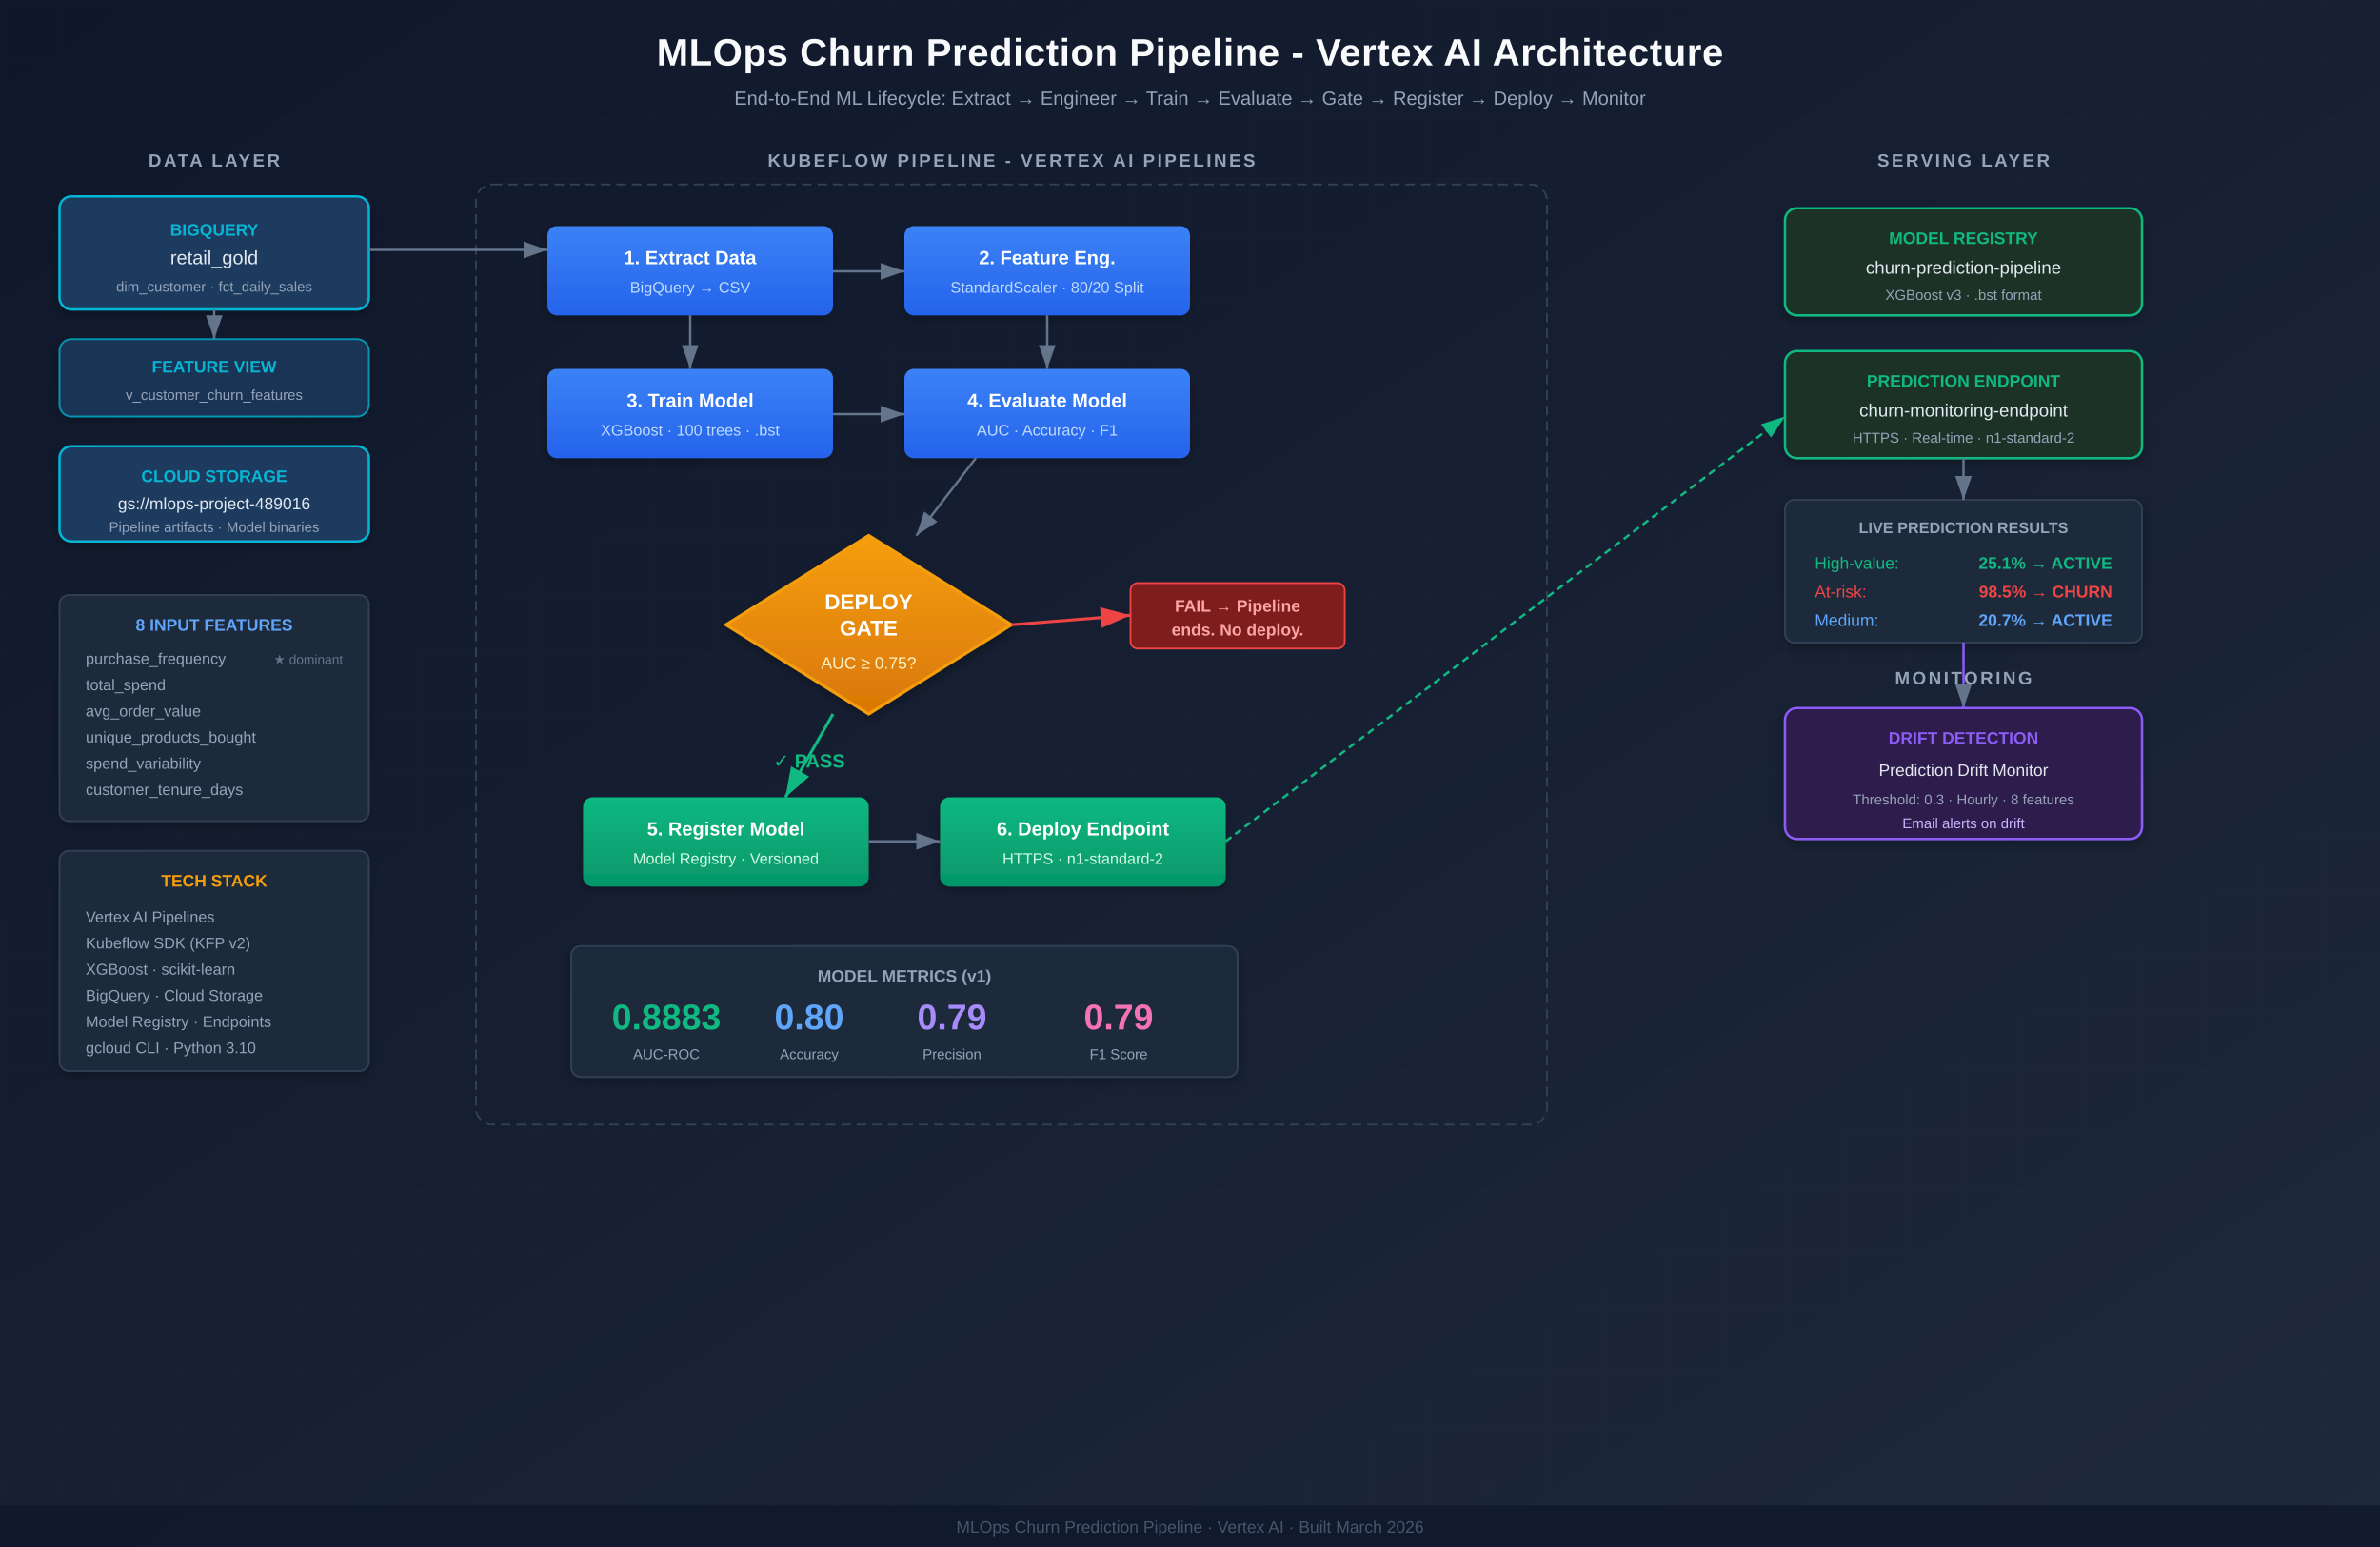
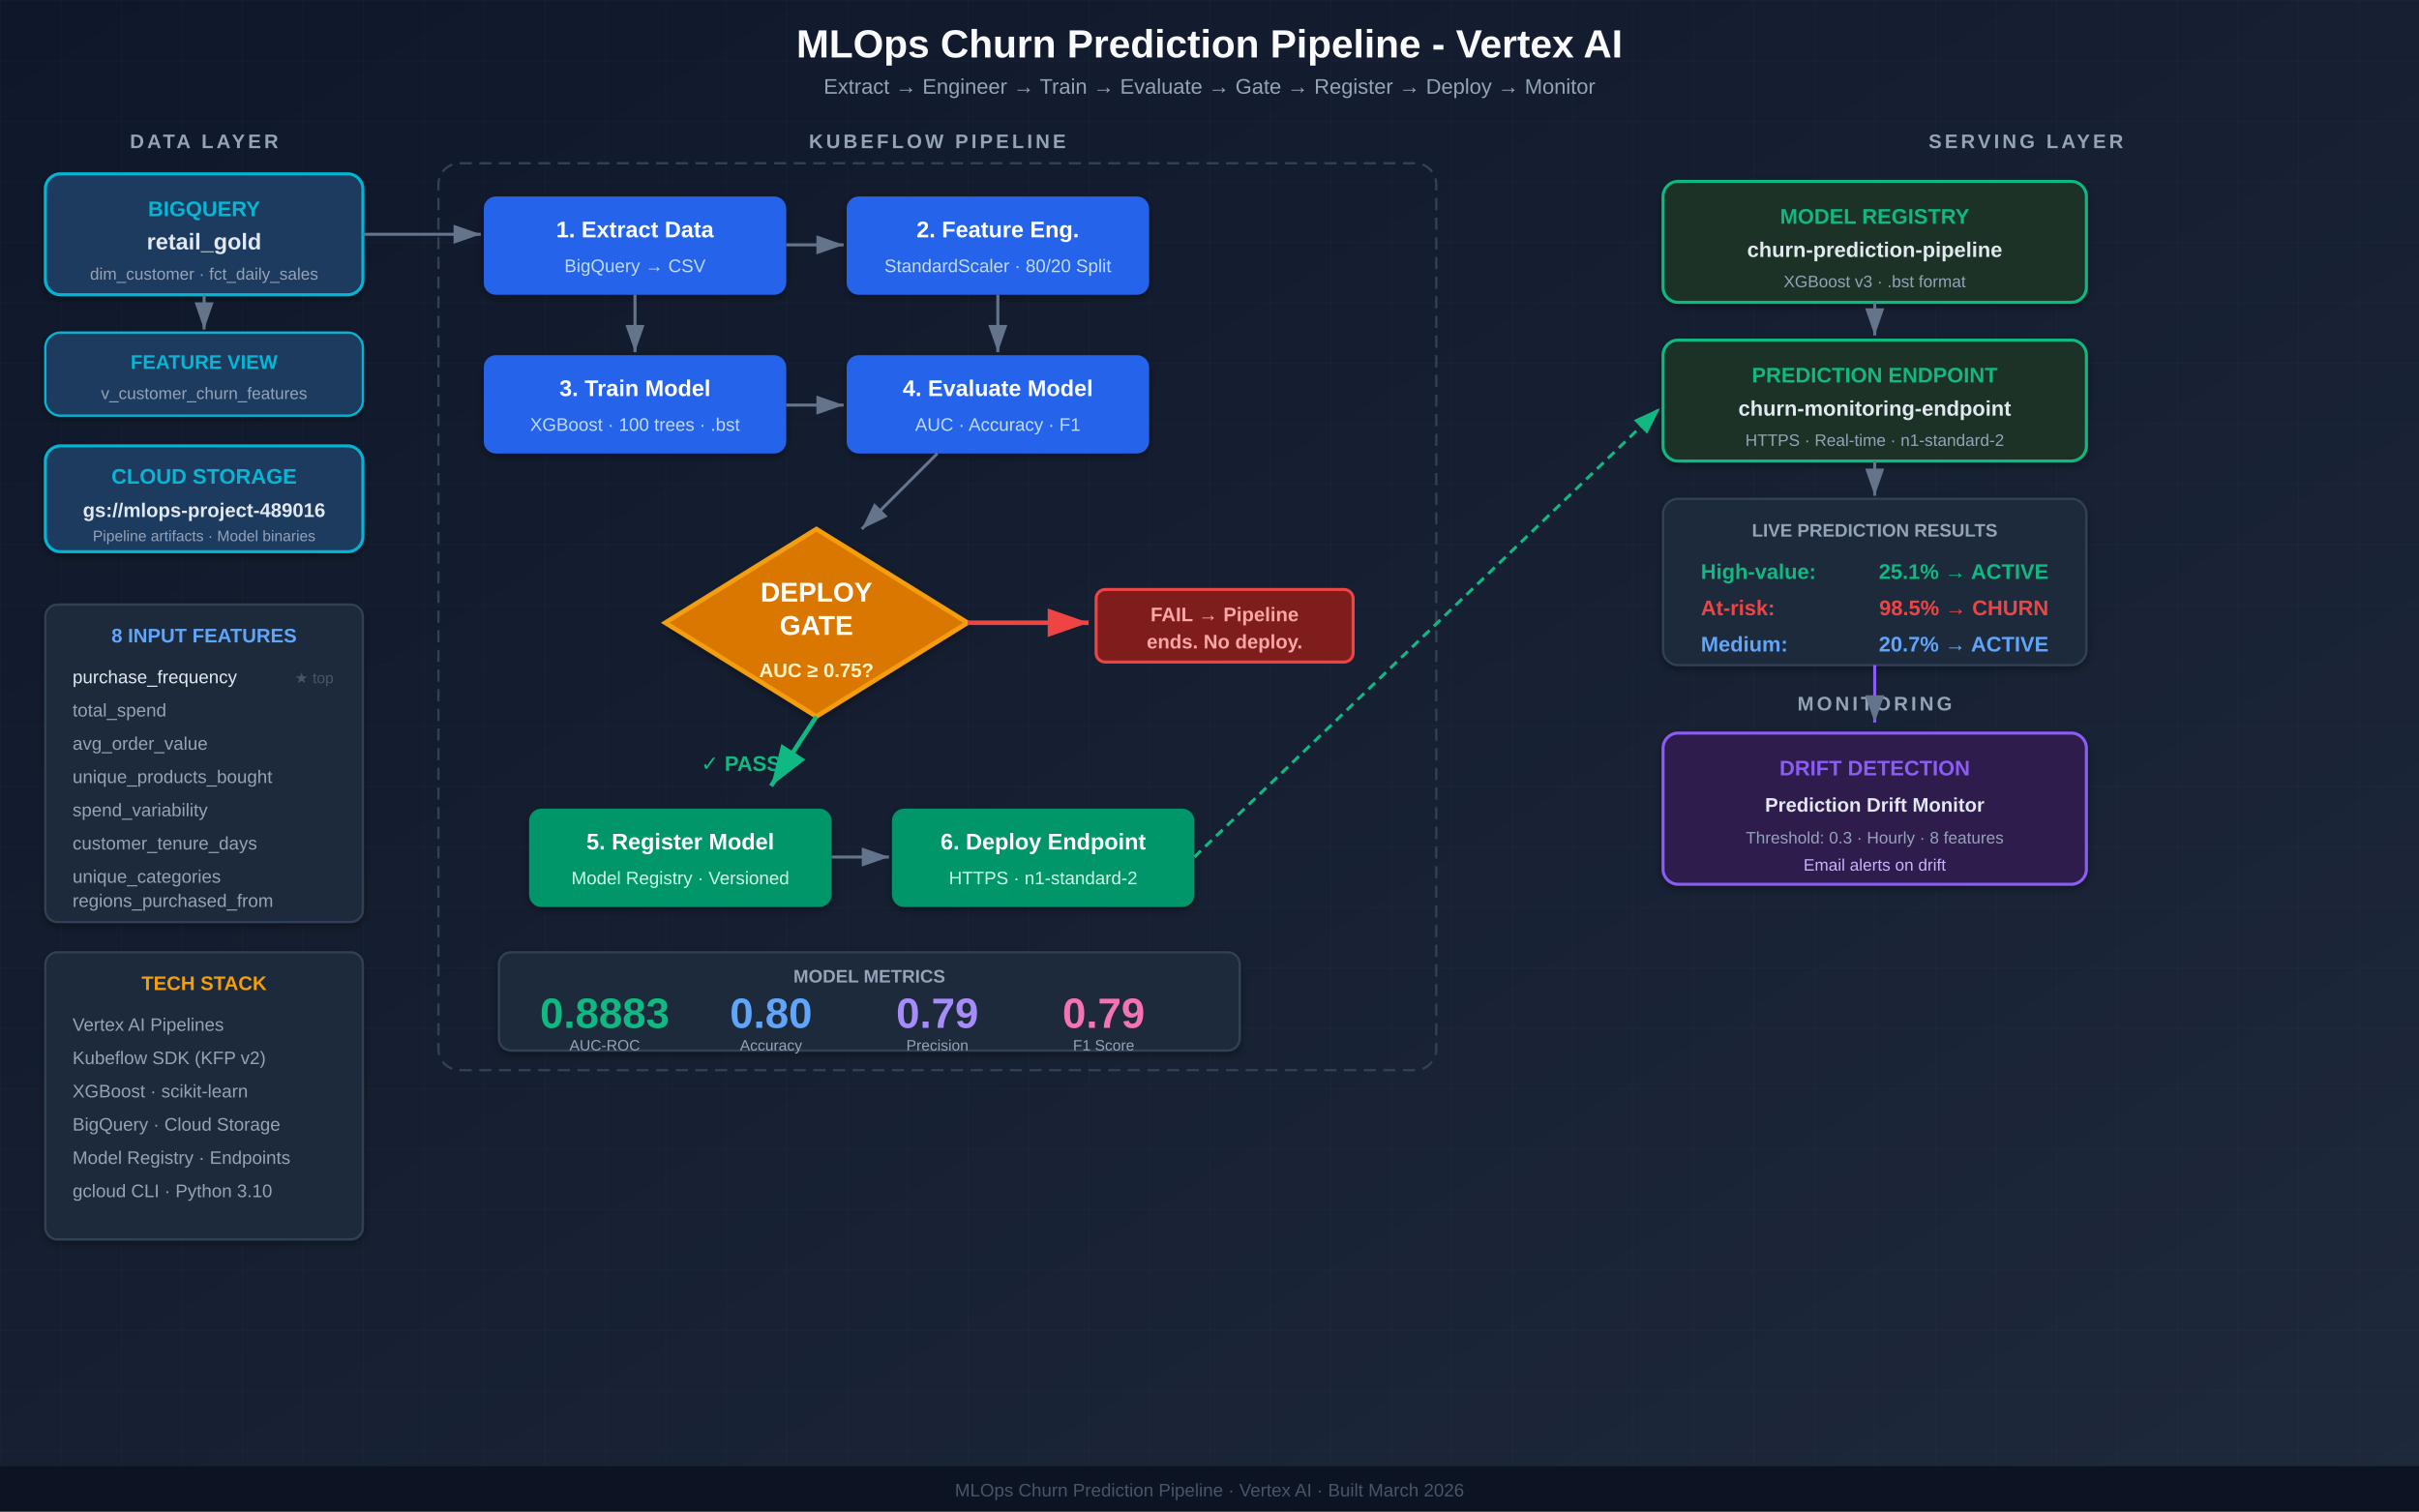
- <svg xmlns="http://www.w3.org/2000/svg" viewBox="0 0 2000 1300" font-family="'Segoe UI', 'Helvetica Neue', Arial, sans-serif">
+ <svg xmlns="http://www.w3.org/2000/svg" width="1600" height="1000" viewBox="0 0 1600 1000" font-family="'Segoe UI', 'Helvetica Neue', Arial, sans-serif">
  <defs>
-     <linearGradient id="bgGrad" x1="0%" y1="0%" x2="100%" y2="100%">
+     <linearGradient id="bg" x1="0%" y1="0%" x2="100%" y2="100%">
      <stop offset="0%" style="stop-color:#0f172a" />
      <stop offset="100%" style="stop-color:#1e293b" />
    </linearGradient>
-     <linearGradient id="pipeGrad" x1="0%" y1="0%" x2="0%" y2="100%">
-       <stop offset="0%" style="stop-color:#3b82f6" />
-       <stop offset="100%" style="stop-color:#2563eb" />
-     </linearGradient>
-     <linearGradient id="gateGrad" x1="0%" y1="0%" x2="0%" y2="100%">
-       <stop offset="0%" style="stop-color:#f59e0b" />
-       <stop offset="100%" style="stop-color:#d97706" />
-     </linearGradient>
-     <linearGradient id="deployGrad" x1="0%" y1="0%" x2="0%" y2="100%">
-       <stop offset="0%" style="stop-color:#10b981" />
-       <stop offset="100%" style="stop-color:#059669" />
-     </linearGradient>
-     <filter id="shadow" x="-5%" y="-5%" width="115%" height="115%">
-       <feDropShadow dx="0" dy="3" stdDeviation="5" flood-color="#000" flood-opacity="0.3" />
+     <filter id="s">
+       <feDropShadow dx="0" dy="2" stdDeviation="3" flood-color="#000" flood-opacity="0.4" />
    </filter>
-     <marker id="arrow" viewBox="0 0 10 7" refX="10" refY="3.5" markerWidth="10" markerHeight="8" orient="auto-start-reverse">
-       <polygon points="0 0, 10 3.5, 0 7" fill="#64748b" />
+     <marker id="a" viewBox="0 0 10 7" refX="10" refY="3.5" markerWidth="9" markerHeight="7" orient="auto">
+       <polygon points="0 0,10 3.5,0 7" fill="#64748b" />
    </marker>
-     <marker id="arrowGreen" viewBox="0 0 10 7" refX="10" refY="3.5" markerWidth="10" markerHeight="8" orient="auto-start-reverse">
-       <polygon points="0 0, 10 3.5, 0 7" fill="#10b981" />
+     <marker id="ag" viewBox="0 0 10 7" refX="10" refY="3.5" markerWidth="9" markerHeight="7" orient="auto">
+       <polygon points="0 0,10 3.5,0 7" fill="#10b981" />
    </marker>
-     <marker id="arrowRed" viewBox="0 0 10 7" refX="10" refY="3.5" markerWidth="10" markerHeight="8" orient="auto-start-reverse">
-       <polygon points="0 0, 10 3.5, 0 7" fill="#ef4444" />
+     <marker id="ar" viewBox="0 0 10 7" refX="10" refY="3.5" markerWidth="9" markerHeight="7" orient="auto">
+       <polygon points="0 0,10 3.5,0 7" fill="#ef4444" />
    </marker>
  </defs>
-   <rect width="2000" height="1300" fill="url(#bgGrad)" />
-   <g opacity="0.03">
-     <pattern id="grid" width="50" height="50" patternUnits="userSpaceOnUse">
-       <path d="M 50 0 L 0 0 0 50" fill="none" stroke="white" stroke-width="0.5" />
+   <rect width="1600" height="1000" fill="url(#bg)" />
+   <g opacity="0.04">
+     <pattern id="g" width="40" height="40" patternUnits="userSpaceOnUse">
+       <path d="M40 0L0 0 0 40" fill="none" stroke="#fff" stroke-width=".5" />
    </pattern>
-     <rect width="2000" height="1300" fill="url(#grid)" />
+     <rect width="1600" height="1000" fill="url(#g)" />
  </g>
-   <text x="1000" y="55" text-anchor="middle" fill="#f8fafc" font-size="32" font-weight="700" letter-spacing="0.5">MLOps Churn Prediction Pipeline - Vertex AI Architecture</text>
-   <text x="1000" y="88" text-anchor="middle" fill="#94a3b8" font-size="16">End-to-End ML Lifecycle: Extract → Engineer → Train → Evaluate → Gate → Register → Deploy → Monitor</text>
-   <text x="180" y="140" text-anchor="middle" fill="#94a3b8" font-size="15" font-weight="600" letter-spacing="2">DATA LAYER</text>
-   <rect x="50" y="165" width="260" height="95" rx="10" fill="#1e3a5f" stroke="#06b6d4" stroke-width="2" filter="url(#shadow)" />
-   <text x="180" y="198" text-anchor="middle" fill="#06b6d4" font-size="14" font-weight="600">BIGQUERY</text>
-   <text x="180" y="222" text-anchor="middle" fill="#e2e8f0" font-size="16" font-weight="500">retail_gold</text>
-   <text x="180" y="245" text-anchor="middle" fill="#94a3b8" font-size="12">dim_customer  ·  fct_daily_sales</text>
-   <rect x="50" y="285" width="260" height="65" rx="10" fill="#1e3a5f" stroke="#06b6d4" stroke-width="1.5" opacity="0.8" filter="url(#shadow)" />
-   <text x="180" y="313" text-anchor="middle" fill="#06b6d4" font-size="14" font-weight="600">FEATURE VIEW</text>
-   <text x="180" y="336" text-anchor="middle" fill="#94a3b8" font-size="12">v_customer_churn_features</text>
-   <rect x="50" y="375" width="260" height="80" rx="10" fill="#1e3a5f" stroke="#06b6d4" stroke-width="2" filter="url(#shadow)" />
-   <text x="180" y="405" text-anchor="middle" fill="#06b6d4" font-size="14" font-weight="600">CLOUD STORAGE</text>
-   <text x="180" y="428" text-anchor="middle" fill="#e2e8f0" font-size="14" font-weight="500">gs://mlops-project-489016</text>
-   <text x="180" y="447" text-anchor="middle" fill="#94a3b8" font-size="12">Pipeline artifacts  ·  Model binaries</text>
-   <line x1="180" y1="260" x2="180" y2="285" stroke="#64748b" stroke-width="2" marker-end="url(#arrow)" />
-   <text x="850" y="140" text-anchor="middle" fill="#94a3b8" font-size="15" font-weight="600" letter-spacing="2">KUBEFLOW PIPELINE - VERTEX AI PIPELINES</text>
-   <rect x="400" y="155" width="900" height="790" rx="14" fill="none" stroke="#334155" stroke-width="1.5" stroke-dasharray="8,5" />
-   <rect x="460" y="190" width="240" height="75" rx="8" fill="url(#pipeGrad)" filter="url(#shadow)" />
-   <text x="580" y="222" text-anchor="middle" fill="#fff" font-size="16" font-weight="600">1. Extract Data</text>
-   <text x="580" y="246" text-anchor="middle" fill="#bfdbfe" font-size="13">BigQuery → CSV</text>
-   <rect x="760" y="190" width="240" height="75" rx="8" fill="url(#pipeGrad)" filter="url(#shadow)" />
-   <text x="880" y="222" text-anchor="middle" fill="#fff" font-size="16" font-weight="600">2. Feature Eng.</text>
-   <text x="880" y="246" text-anchor="middle" fill="#bfdbfe" font-size="13">StandardScaler  ·  80/20 Split</text>
-   <rect x="460" y="310" width="240" height="75" rx="8" fill="url(#pipeGrad)" filter="url(#shadow)" />
-   <text x="580" y="342" text-anchor="middle" fill="#fff" font-size="16" font-weight="600">3. Train Model</text>
-   <text x="580" y="366" text-anchor="middle" fill="#bfdbfe" font-size="13">XGBoost  ·  100 trees  ·  .bst</text>
-   <rect x="760" y="310" width="240" height="75" rx="8" fill="url(#pipeGrad)" filter="url(#shadow)" />
-   <text x="880" y="342" text-anchor="middle" fill="#fff" font-size="16" font-weight="600">4. Evaluate Model</text>
-   <text x="880" y="366" text-anchor="middle" fill="#bfdbfe" font-size="13">AUC  ·  Accuracy  ·  F1</text>
-   <g transform="translate(610, 450)">
-     <polygon points="120,0 240,75 120,150 0,75" fill="url(#gateGrad)" stroke="#f59e0b" stroke-width="2.5" filter="url(#shadow)" />
-     <text x="120" y="62" text-anchor="middle" fill="#fff" font-size="18" font-weight="700">DEPLOY</text>
-     <text x="120" y="84" text-anchor="middle" fill="#fff" font-size="18" font-weight="700">GATE</text>
-     <text x="120" y="112" text-anchor="middle" fill="#fef3c7" font-size="14">AUC ≥ 0.75?</text>
+   <text x="800" y="38" text-anchor="middle" fill="#f8fafc" font-size="26" font-weight="700">MLOps Churn Prediction Pipeline - Vertex AI</text>
+   <text x="800" y="62" text-anchor="middle" fill="#94a3b8" font-size="14">Extract → Engineer → Train → Evaluate → Gate → Register → Deploy → Monitor</text>
+   <text x="135" y="98" text-anchor="middle" fill="#94a3b8" font-size="13" font-weight="700" letter-spacing="2">DATA LAYER</text>
+   <rect x="30" y="115" width="210" height="80" rx="10" fill="#1e3a5f" stroke="#06b6d4" stroke-width="2" filter="url(#s)" />
+   <text x="135" y="143" text-anchor="middle" fill="#06b6d4" font-size="14" font-weight="700">BIGQUERY</text>
+   <text x="135" y="165" text-anchor="middle" fill="#e2e8f0" font-size="15" font-weight="600">retail_gold</text>
+   <text x="135" y="185" text-anchor="middle" fill="#94a3b8" font-size="11">dim_customer · fct_daily_sales</text>
+   <line x1="135" y1="195" x2="135" y2="218" stroke="#64748b" stroke-width="2" marker-end="url(#a)" />
+   <rect x="30" y="220" width="210" height="55" rx="10" fill="#1e3a5f" stroke="#06b6d4" stroke-width="1.5" filter="url(#s)" />
+   <text x="135" y="244" text-anchor="middle" fill="#06b6d4" font-size="13" font-weight="700">FEATURE VIEW</text>
+   <text x="135" y="264" text-anchor="middle" fill="#94a3b8" font-size="11">v_customer_churn_features</text>
+   <rect x="30" y="295" width="210" height="70" rx="10" fill="#1e3a5f" stroke="#06b6d4" stroke-width="2" filter="url(#s)" />
+   <text x="135" y="320" text-anchor="middle" fill="#06b6d4" font-size="14" font-weight="700">CLOUD STORAGE</text>
+   <text x="135" y="342" text-anchor="middle" fill="#e2e8f0" font-size="13" font-weight="600">gs://mlops-project-489016</text>
+   <text x="135" y="358" text-anchor="middle" fill="#94a3b8" font-size="10">Pipeline artifacts · Model binaries</text>
+   <text x="620" y="98" text-anchor="middle" fill="#94a3b8" font-size="13" font-weight="700" letter-spacing="2">KUBEFLOW PIPELINE</text>
+   <rect x="290" y="108" width="660" height="600" rx="14" fill="none" stroke="#334155" stroke-width="1.5" stroke-dasharray="8,5" />
+   <rect x="320" y="130" width="200" height="65" rx="8" fill="#2563eb" filter="url(#s)" />
+   <text x="420" y="157" text-anchor="middle" fill="#fff" font-size="15" font-weight="700">1. Extract Data</text>
+   <text x="420" y="180" text-anchor="middle" fill="#bfdbfe" font-size="12">BigQuery → CSV</text>
+   <rect x="560" y="130" width="200" height="65" rx="8" fill="#2563eb" filter="url(#s)" />
+   <text x="660" y="157" text-anchor="middle" fill="#fff" font-size="15" font-weight="700">2. Feature Eng.</text>
+   <text x="660" y="180" text-anchor="middle" fill="#bfdbfe" font-size="12">StandardScaler · 80/20 Split</text>
+   <rect x="320" y="235" width="200" height="65" rx="8" fill="#2563eb" filter="url(#s)" />
+   <text x="420" y="262" text-anchor="middle" fill="#fff" font-size="15" font-weight="700">3. Train Model</text>
+   <text x="420" y="285" text-anchor="middle" fill="#bfdbfe" font-size="12">XGBoost · 100 trees · .bst</text>
+   <rect x="560" y="235" width="200" height="65" rx="8" fill="#2563eb" filter="url(#s)" />
+   <text x="660" y="262" text-anchor="middle" fill="#fff" font-size="15" font-weight="700">4. Evaluate Model</text>
+   <text x="660" y="285" text-anchor="middle" fill="#bfdbfe" font-size="12">AUC · Accuracy · F1</text>
+   <line x1="520" y1="162" x2="558" y2="162" stroke="#64748b" stroke-width="2" marker-end="url(#a)" />
+   <line x1="420" y1="195" x2="420" y2="233" stroke="#64748b" stroke-width="2" marker-end="url(#a)" />
+   <line x1="660" y1="195" x2="660" y2="233" stroke="#64748b" stroke-width="2" marker-end="url(#a)" />
+   <line x1="520" y1="268" x2="558" y2="268" stroke="#64748b" stroke-width="2" marker-end="url(#a)" />
+   <line x1="620" y1="300" x2="570" y2="350" stroke="#64748b" stroke-width="2" marker-end="url(#a)" />
+   <g transform="translate(440,350)">
+     <polygon points="100,0 200,62 100,124 0,62" fill="#d97706" stroke="#f59e0b" stroke-width="3" filter="url(#s)" />
+     <text x="100" y="48" text-anchor="middle" fill="#fff" font-size="18" font-weight="800">DEPLOY</text>
+     <text x="100" y="70" text-anchor="middle" fill="#fff" font-size="18" font-weight="800">GATE</text>
+     <text x="100" y="98" text-anchor="middle" fill="#fef3c7" font-size="13" font-weight="600">AUC ≥ 0.75?</text>
  </g>
-   <rect x="950" y="490" width="180" height="55" rx="6" fill="#7f1d1d" stroke="#ef4444" stroke-width="1.5" />
-   <text x="1040" y="514" text-anchor="middle" fill="#fca5a5" font-size="14" font-weight="600">FAIL → Pipeline</text>
-   <text x="1040" y="534" text-anchor="middle" fill="#fca5a5" font-size="14" font-weight="600">ends. No deploy.</text>
-   <text x="680" y="645" text-anchor="middle" fill="#10b981" font-size="16" font-weight="700">✓ PASS</text>
-   <rect x="490" y="670" width="240" height="75" rx="8" fill="url(#deployGrad)" filter="url(#shadow)" />
-   <text x="610" y="702" text-anchor="middle" fill="#fff" font-size="16" font-weight="600">5. Register Model</text>
-   <text x="610" y="726" text-anchor="middle" fill="#d1fae5" font-size="13">Model Registry  ·  Versioned</text>
-   <rect x="790" y="670" width="240" height="75" rx="8" fill="url(#deployGrad)" filter="url(#shadow)" />
-   <text x="910" y="702" text-anchor="middle" fill="#fff" font-size="16" font-weight="600">6. Deploy Endpoint</text>
-   <text x="910" y="726" text-anchor="middle" fill="#d1fae5" font-size="13">HTTPS  ·  n1-standard-2</text>
-   <rect x="480" y="795" width="560" height="110" rx="8" fill="#1e293b" stroke="#334155" stroke-width="1.5" filter="url(#shadow)" />
-   <text x="760" y="825" text-anchor="middle" fill="#94a3b8" font-size="14" font-weight="600">MODEL METRICS (v1)</text>
-   <text x="560" y="865" text-anchor="middle" fill="#10b981" font-size="30" font-weight="700">0.8883</text>
-   <text x="560" y="890" text-anchor="middle" fill="#94a3b8" font-size="12">AUC-ROC</text>
-   <text x="680" y="865" text-anchor="middle" fill="#60a5fa" font-size="30" font-weight="700">0.80</text>
-   <text x="680" y="890" text-anchor="middle" fill="#94a3b8" font-size="12">Accuracy</text>
-   <text x="800" y="865" text-anchor="middle" fill="#a78bfa" font-size="30" font-weight="700">0.79</text>
-   <text x="800" y="890" text-anchor="middle" fill="#94a3b8" font-size="12">Precision</text>
-   <text x="940" y="865" text-anchor="middle" fill="#f472b6" font-size="30" font-weight="700">0.79</text>
-   <text x="940" y="890" text-anchor="middle" fill="#94a3b8" font-size="12">F1 Score</text>
-   <text x="1650" y="140" text-anchor="middle" fill="#94a3b8" font-size="15" font-weight="600" letter-spacing="2">SERVING LAYER</text>
-   <rect x="1500" y="175" width="300" height="90" rx="10" fill="#1a3326" stroke="#10b981" stroke-width="2" filter="url(#shadow)" />
-   <text x="1650" y="205" text-anchor="middle" fill="#10b981" font-size="14" font-weight="600">MODEL REGISTRY</text>
-   <text x="1650" y="230" text-anchor="middle" fill="#e2e8f0" font-size="15" font-weight="500">churn-prediction-pipeline</text>
-   <text x="1650" y="252" text-anchor="middle" fill="#94a3b8" font-size="12">XGBoost v3  ·  .bst format</text>
-   <rect x="1500" y="295" width="300" height="90" rx="10" fill="#1a3326" stroke="#10b981" stroke-width="2" filter="url(#shadow)" />
-   <text x="1650" y="325" text-anchor="middle" fill="#10b981" font-size="14" font-weight="600">PREDICTION ENDPOINT</text>
-   <text x="1650" y="350" text-anchor="middle" fill="#e2e8f0" font-size="15" font-weight="500">churn-monitoring-endpoint</text>
-   <text x="1650" y="372" text-anchor="middle" fill="#94a3b8" font-size="12">HTTPS  ·  Real-time  ·  n1-standard-2</text>
-   <rect x="1500" y="420" width="300" height="120" rx="8" fill="#1e293b" stroke="#334155" stroke-width="1.5" filter="url(#shadow)" />
-   <text x="1650" y="448" text-anchor="middle" fill="#94a3b8" font-size="13" font-weight="600">LIVE PREDICTION RESULTS</text>
-   <text x="1525" y="478" fill="#10b981" font-size="14">High-value:</text>
-   <text x="1775" y="478" text-anchor="end" fill="#10b981" font-size="14" font-weight="600">25.1% → ACTIVE</text>
-   <text x="1525" y="502" fill="#ef4444" font-size="14">At-risk:</text>
-   <text x="1775" y="502" text-anchor="end" fill="#ef4444" font-size="14" font-weight="600">98.5% → CHURN</text>
-   <text x="1525" y="526" fill="#60a5fa" font-size="14">Medium:</text>
-   <text x="1775" y="526" text-anchor="end" fill="#60a5fa" font-size="14" font-weight="600">20.7% → ACTIVE</text>
-   <text x="1650" y="575" text-anchor="middle" fill="#94a3b8" font-size="15" font-weight="600" letter-spacing="2">MONITORING</text>
-   <rect x="1500" y="595" width="300" height="110" rx="10" fill="#2d1b4e" stroke="#8b5cf6" stroke-width="2" filter="url(#shadow)" />
-   <text x="1650" y="625" text-anchor="middle" fill="#8b5cf6" font-size="14" font-weight="600">DRIFT DETECTION</text>
-   <text x="1650" y="652" text-anchor="middle" fill="#e2e8f0" font-size="14">Prediction Drift Monitor</text>
-   <text x="1650" y="676" text-anchor="middle" fill="#94a3b8" font-size="12">Threshold: 0.3  ·  Hourly  ·  8 features</text>
-   <text x="1650" y="696" text-anchor="middle" fill="#c4b5fd" font-size="12">Email alerts on drift</text>
-   <line x1="310" y1="210" x2="460" y2="210" stroke="#64748b" stroke-width="2" marker-end="url(#arrow)" />
-   <line x1="700" y1="228" x2="760" y2="228" stroke="#64748b" stroke-width="2" marker-end="url(#arrow)" />
-   <line x1="580" y1="265" x2="580" y2="310" stroke="#64748b" stroke-width="2" marker-end="url(#arrow)" />
-   <line x1="880" y1="265" x2="880" y2="310" stroke="#64748b" stroke-width="2" marker-end="url(#arrow)" />
-   <line x1="700" y1="348" x2="760" y2="348" stroke="#64748b" stroke-width="2" marker-end="url(#arrow)" />
-   <line x1="820" y1="385" x2="770" y2="450" stroke="#64748b" stroke-width="2" marker-end="url(#arrow)" />
-   <line x1="700" y1="600" x2="660" y2="670" stroke="#10b981" stroke-width="2.5" marker-end="url(#arrowGreen)" />
-   <line x1="850" y1="525" x2="950" y2="517" stroke="#ef4444" stroke-width="2.5" marker-end="url(#arrowRed)" />
-   <line x1="730" y1="707" x2="790" y2="707" stroke="#64748b" stroke-width="2" marker-end="url(#arrow)" />
-   <line x1="1030" y1="707" x2="1500" y2="350" stroke="#10b981" stroke-width="2" stroke-dasharray="6,4" marker-end="url(#arrowGreen)" />
-   <line x1="1650" y1="385" x2="1650" y2="420" stroke="#64748b" stroke-width="2" marker-end="url(#arrow)" />
-   <line x1="1650" y1="540" x2="1650" y2="595" stroke="#8b5cf6" stroke-width="2" marker-end="url(#arrow)" />
-   <rect x="50" y="500" width="260" height="190" rx="8" fill="#1e293b" stroke="#334155" stroke-width="1.5" filter="url(#shadow)" />
-   <text x="180" y="530" text-anchor="middle" fill="#60a5fa" font-size="14" font-weight="600">8 INPUT FEATURES</text>
-   <text x="72" y="558" fill="#94a3b8" font-size="13">purchase_frequency</text>
-   <text x="230" y="558" fill="#64748b" font-size="11">★ dominant</text>
-   <text x="72" y="580" fill="#94a3b8" font-size="13">total_spend</text>
-   <text x="72" y="602" fill="#94a3b8" font-size="13">avg_order_value</text>
-   <text x="72" y="624" fill="#94a3b8" font-size="13">unique_products_bought</text>
-   <text x="72" y="646" fill="#94a3b8" font-size="13">spend_variability</text>
-   <text x="72" y="668" fill="#94a3b8" font-size="13">customer_tenure_days</text>
-   <rect x="50" y="715" width="260" height="185" rx="8" fill="#1e293b" stroke="#334155" stroke-width="1.5" filter="url(#shadow)" />
-   <text x="180" y="745" text-anchor="middle" fill="#f59e0b" font-size="14" font-weight="600">TECH STACK</text>
-   <text x="72" y="775" fill="#94a3b8" font-size="13">Vertex AI Pipelines</text>
-   <text x="72" y="797" fill="#94a3b8" font-size="13">Kubeflow SDK (KFP v2)</text>
-   <text x="72" y="819" fill="#94a3b8" font-size="13">XGBoost  ·  scikit-learn</text>
-   <text x="72" y="841" fill="#94a3b8" font-size="13">BigQuery  ·  Cloud Storage</text>
-   <text x="72" y="863" fill="#94a3b8" font-size="13">Model Registry  ·  Endpoints</text>
-   <text x="72" y="885" fill="#94a3b8" font-size="13">gcloud CLI  ·  Python 3.10</text>
-   <rect x="0" y="1265" width="2000" height="35" fill="#0f172a" opacity="0.8" />
-   <text x="1000" y="1288" text-anchor="middle" fill="#475569" font-size="14">MLOps Churn Prediction Pipeline  ·  Vertex AI  ·  Built March 2026</text>
+   <line x1="640" y1="412" x2="720" y2="412" stroke="#ef4444" stroke-width="3" marker-end="url(#ar)" />
+   <rect x="725" y="390" width="170" height="48" rx="6" fill="#7f1d1d" stroke="#ef4444" stroke-width="2" />
+   <text x="810" y="411" text-anchor="middle" fill="#fca5a5" font-size="13" font-weight="700">FAIL → Pipeline</text>
+   <text x="810" y="429" text-anchor="middle" fill="#fca5a5" font-size="13" font-weight="700">ends. No deploy.</text>
+   <line x1="540" y1="474" x2="510" y2="520" stroke="#10b981" stroke-width="3" marker-end="url(#ag)" />
+   <text x="490" y="510" text-anchor="middle" fill="#10b981" font-size="14" font-weight="800">✓ PASS</text>
+   <rect x="350" y="535" width="200" height="65" rx="8" fill="#059669" filter="url(#s)" />
+   <text x="450" y="562" text-anchor="middle" fill="#fff" font-size="15" font-weight="700">5. Register Model</text>
+   <text x="450" y="585" text-anchor="middle" fill="#d1fae5" font-size="12">Model Registry · Versioned</text>
+   <rect x="590" y="535" width="200" height="65" rx="8" fill="#059669" filter="url(#s)" />
+   <text x="690" y="562" text-anchor="middle" fill="#fff" font-size="15" font-weight="700">6. Deploy Endpoint</text>
+   <text x="690" y="585" text-anchor="middle" fill="#d1fae5" font-size="12">HTTPS · n1-standard-2</text>
+   <line x1="550" y1="567" x2="588" y2="567" stroke="#64748b" stroke-width="2" marker-end="url(#a)" />
+   <rect x="330" y="630" width="490" height="65" rx="8" fill="#1e293b" stroke="#334155" stroke-width="1.5" filter="url(#s)" />
+   <text x="575" y="650" text-anchor="middle" fill="#94a3b8" font-size="12" font-weight="700">MODEL METRICS</text>
+   <text x="400" y="680" text-anchor="middle" fill="#10b981" font-size="28" font-weight="800">0.8883</text>
+   <text x="510" y="680" text-anchor="middle" fill="#60a5fa" font-size="28" font-weight="800">0.80</text>
+   <text x="620" y="680" text-anchor="middle" fill="#a78bfa" font-size="28" font-weight="800">0.79</text>
+   <text x="730" y="680" text-anchor="middle" fill="#f472b6" font-size="28" font-weight="800">0.79</text>
+   <text x="400" y="695" text-anchor="middle" fill="#94a3b8" font-size="10">AUC-ROC</text>
+   <text x="510" y="695" text-anchor="middle" fill="#94a3b8" font-size="10">Accuracy</text>
+   <text x="620" y="695" text-anchor="middle" fill="#94a3b8" font-size="10">Precision</text>
+   <text x="730" y="695" text-anchor="middle" fill="#94a3b8" font-size="10">F1 Score</text>
+   <line x1="240" y1="155" x2="318" y2="155" stroke="#64748b" stroke-width="2" marker-end="url(#a)" />
+   <text x="1340" y="98" text-anchor="middle" fill="#94a3b8" font-size="13" font-weight="700" letter-spacing="2">SERVING LAYER</text>
+   <rect x="1100" y="120" width="280" height="80" rx="10" fill="#1a3326" stroke="#10b981" stroke-width="2" filter="url(#s)" />
+   <text x="1240" y="148" text-anchor="middle" fill="#10b981" font-size="14" font-weight="700">MODEL REGISTRY</text>
+   <text x="1240" y="170" text-anchor="middle" fill="#e2e8f0" font-size="14" font-weight="600">churn-prediction-pipeline</text>
+   <text x="1240" y="190" text-anchor="middle" fill="#94a3b8" font-size="11">XGBoost v3 · .bst format</text>
+   <line x1="1240" y1="200" x2="1240" y2="222" stroke="#64748b" stroke-width="2" marker-end="url(#a)" />
+   <rect x="1100" y="225" width="280" height="80" rx="10" fill="#1a3326" stroke="#10b981" stroke-width="2" filter="url(#s)" />
+   <text x="1240" y="253" text-anchor="middle" fill="#10b981" font-size="14" font-weight="700">PREDICTION ENDPOINT</text>
+   <text x="1240" y="275" text-anchor="middle" fill="#e2e8f0" font-size="14" font-weight="600">churn-monitoring-endpoint</text>
+   <text x="1240" y="295" text-anchor="middle" fill="#94a3b8" font-size="11">HTTPS · Real-time · n1-standard-2</text>
+   <line x1="1240" y1="305" x2="1240" y2="328" stroke="#64748b" stroke-width="2" marker-end="url(#a)" />
+   <rect x="1100" y="330" width="280" height="110" rx="10" fill="#1e293b" stroke="#334155" stroke-width="1.5" filter="url(#s)" />
+   <text x="1240" y="355" text-anchor="middle" fill="#94a3b8" font-size="12" font-weight="700">LIVE PREDICTION RESULTS</text>
+   <text x="1125" y="383" fill="#10b981" font-size="14" font-weight="600">High-value:</text>
+   <text x="1355" y="383" text-anchor="end" fill="#10b981" font-size="14" font-weight="700">25.1% → ACTIVE</text>
+   <text x="1125" y="407" fill="#ef4444" font-size="14" font-weight="600">At-risk:</text>
+   <text x="1355" y="407" text-anchor="end" fill="#ef4444" font-size="14" font-weight="700">98.5% → CHURN</text>
+   <text x="1125" y="431" fill="#60a5fa" font-size="14" font-weight="600">Medium:</text>
+   <text x="1355" y="431" text-anchor="end" fill="#60a5fa" font-size="14" font-weight="700">20.7% → ACTIVE</text>
+   <text x="1240" y="470" text-anchor="middle" fill="#94a3b8" font-size="13" font-weight="700" letter-spacing="2">MONITORING</text>
+   <line x1="1240" y1="440" x2="1240" y2="478" stroke="#8b5cf6" stroke-width="2" marker-end="url(#a)" />
+   <rect x="1100" y="485" width="280" height="100" rx="10" fill="#2d1b4e" stroke="#8b5cf6" stroke-width="2" filter="url(#s)" />
+   <text x="1240" y="513" text-anchor="middle" fill="#8b5cf6" font-size="14" font-weight="700">DRIFT DETECTION</text>
+   <text x="1240" y="537" text-anchor="middle" fill="#e2e8f0" font-size="13" font-weight="600">Prediction Drift Monitor</text>
+   <text x="1240" y="558" text-anchor="middle" fill="#94a3b8" font-size="11">Threshold: 0.3 · Hourly · 8 features</text>
+   <text x="1240" y="576" text-anchor="middle" fill="#c4b5fd" font-size="11">Email alerts on drift</text>
+   <line x1="790" y1="567" x2="1098" y2="270" stroke="#10b981" stroke-width="2" stroke-dasharray="6,4" marker-end="url(#ag)" />
+   <rect x="30" y="400" width="210" height="210" rx="8" fill="#1e293b" stroke="#334155" stroke-width="1.5" filter="url(#s)" />
+   <text x="135" y="425" text-anchor="middle" fill="#60a5fa" font-size="13" font-weight="700">8 INPUT FEATURES</text>
+   <text x="48" y="452" fill="#e2e8f0" font-size="12">purchase_frequency</text>
+   <text x="195" y="452" fill="#475569" font-size="10">★ top</text>
+   <text x="48" y="474" fill="#94a3b8" font-size="12">total_spend</text>
+   <text x="48" y="496" fill="#94a3b8" font-size="12">avg_order_value</text>
+   <text x="48" y="518" fill="#94a3b8" font-size="12">unique_products_bought</text>
+   <text x="48" y="540" fill="#94a3b8" font-size="12">spend_variability</text>
+   <text x="48" y="562" fill="#94a3b8" font-size="12">customer_tenure_days</text>
+   <text x="48" y="584" fill="#94a3b8" font-size="12">unique_categories</text>
+   <text x="48" y="600" fill="#94a3b8" font-size="12">regions_purchased_from</text>
+   <rect x="30" y="630" width="210" height="190" rx="8" fill="#1e293b" stroke="#334155" stroke-width="1.5" filter="url(#s)" />
+   <text x="135" y="655" text-anchor="middle" fill="#f59e0b" font-size="13" font-weight="700">TECH STACK</text>
+   <text x="48" y="682" fill="#94a3b8" font-size="12">Vertex AI Pipelines</text>
+   <text x="48" y="704" fill="#94a3b8" font-size="12">Kubeflow SDK (KFP v2)</text>
+   <text x="48" y="726" fill="#94a3b8" font-size="12">XGBoost · scikit-learn</text>
+   <text x="48" y="748" fill="#94a3b8" font-size="12">BigQuery · Cloud Storage</text>
+   <text x="48" y="770" fill="#94a3b8" font-size="12">Model Registry · Endpoints</text>
+   <text x="48" y="792" fill="#94a3b8" font-size="12">gcloud CLI · Python 3.10</text>
+   <rect x="0" y="970" width="1600" height="30" fill="#0c1322" />
+   <text x="800" y="990" text-anchor="middle" fill="#475569" font-size="12">MLOps Churn Prediction Pipeline · Vertex AI · Built March 2026</text>
</svg>
